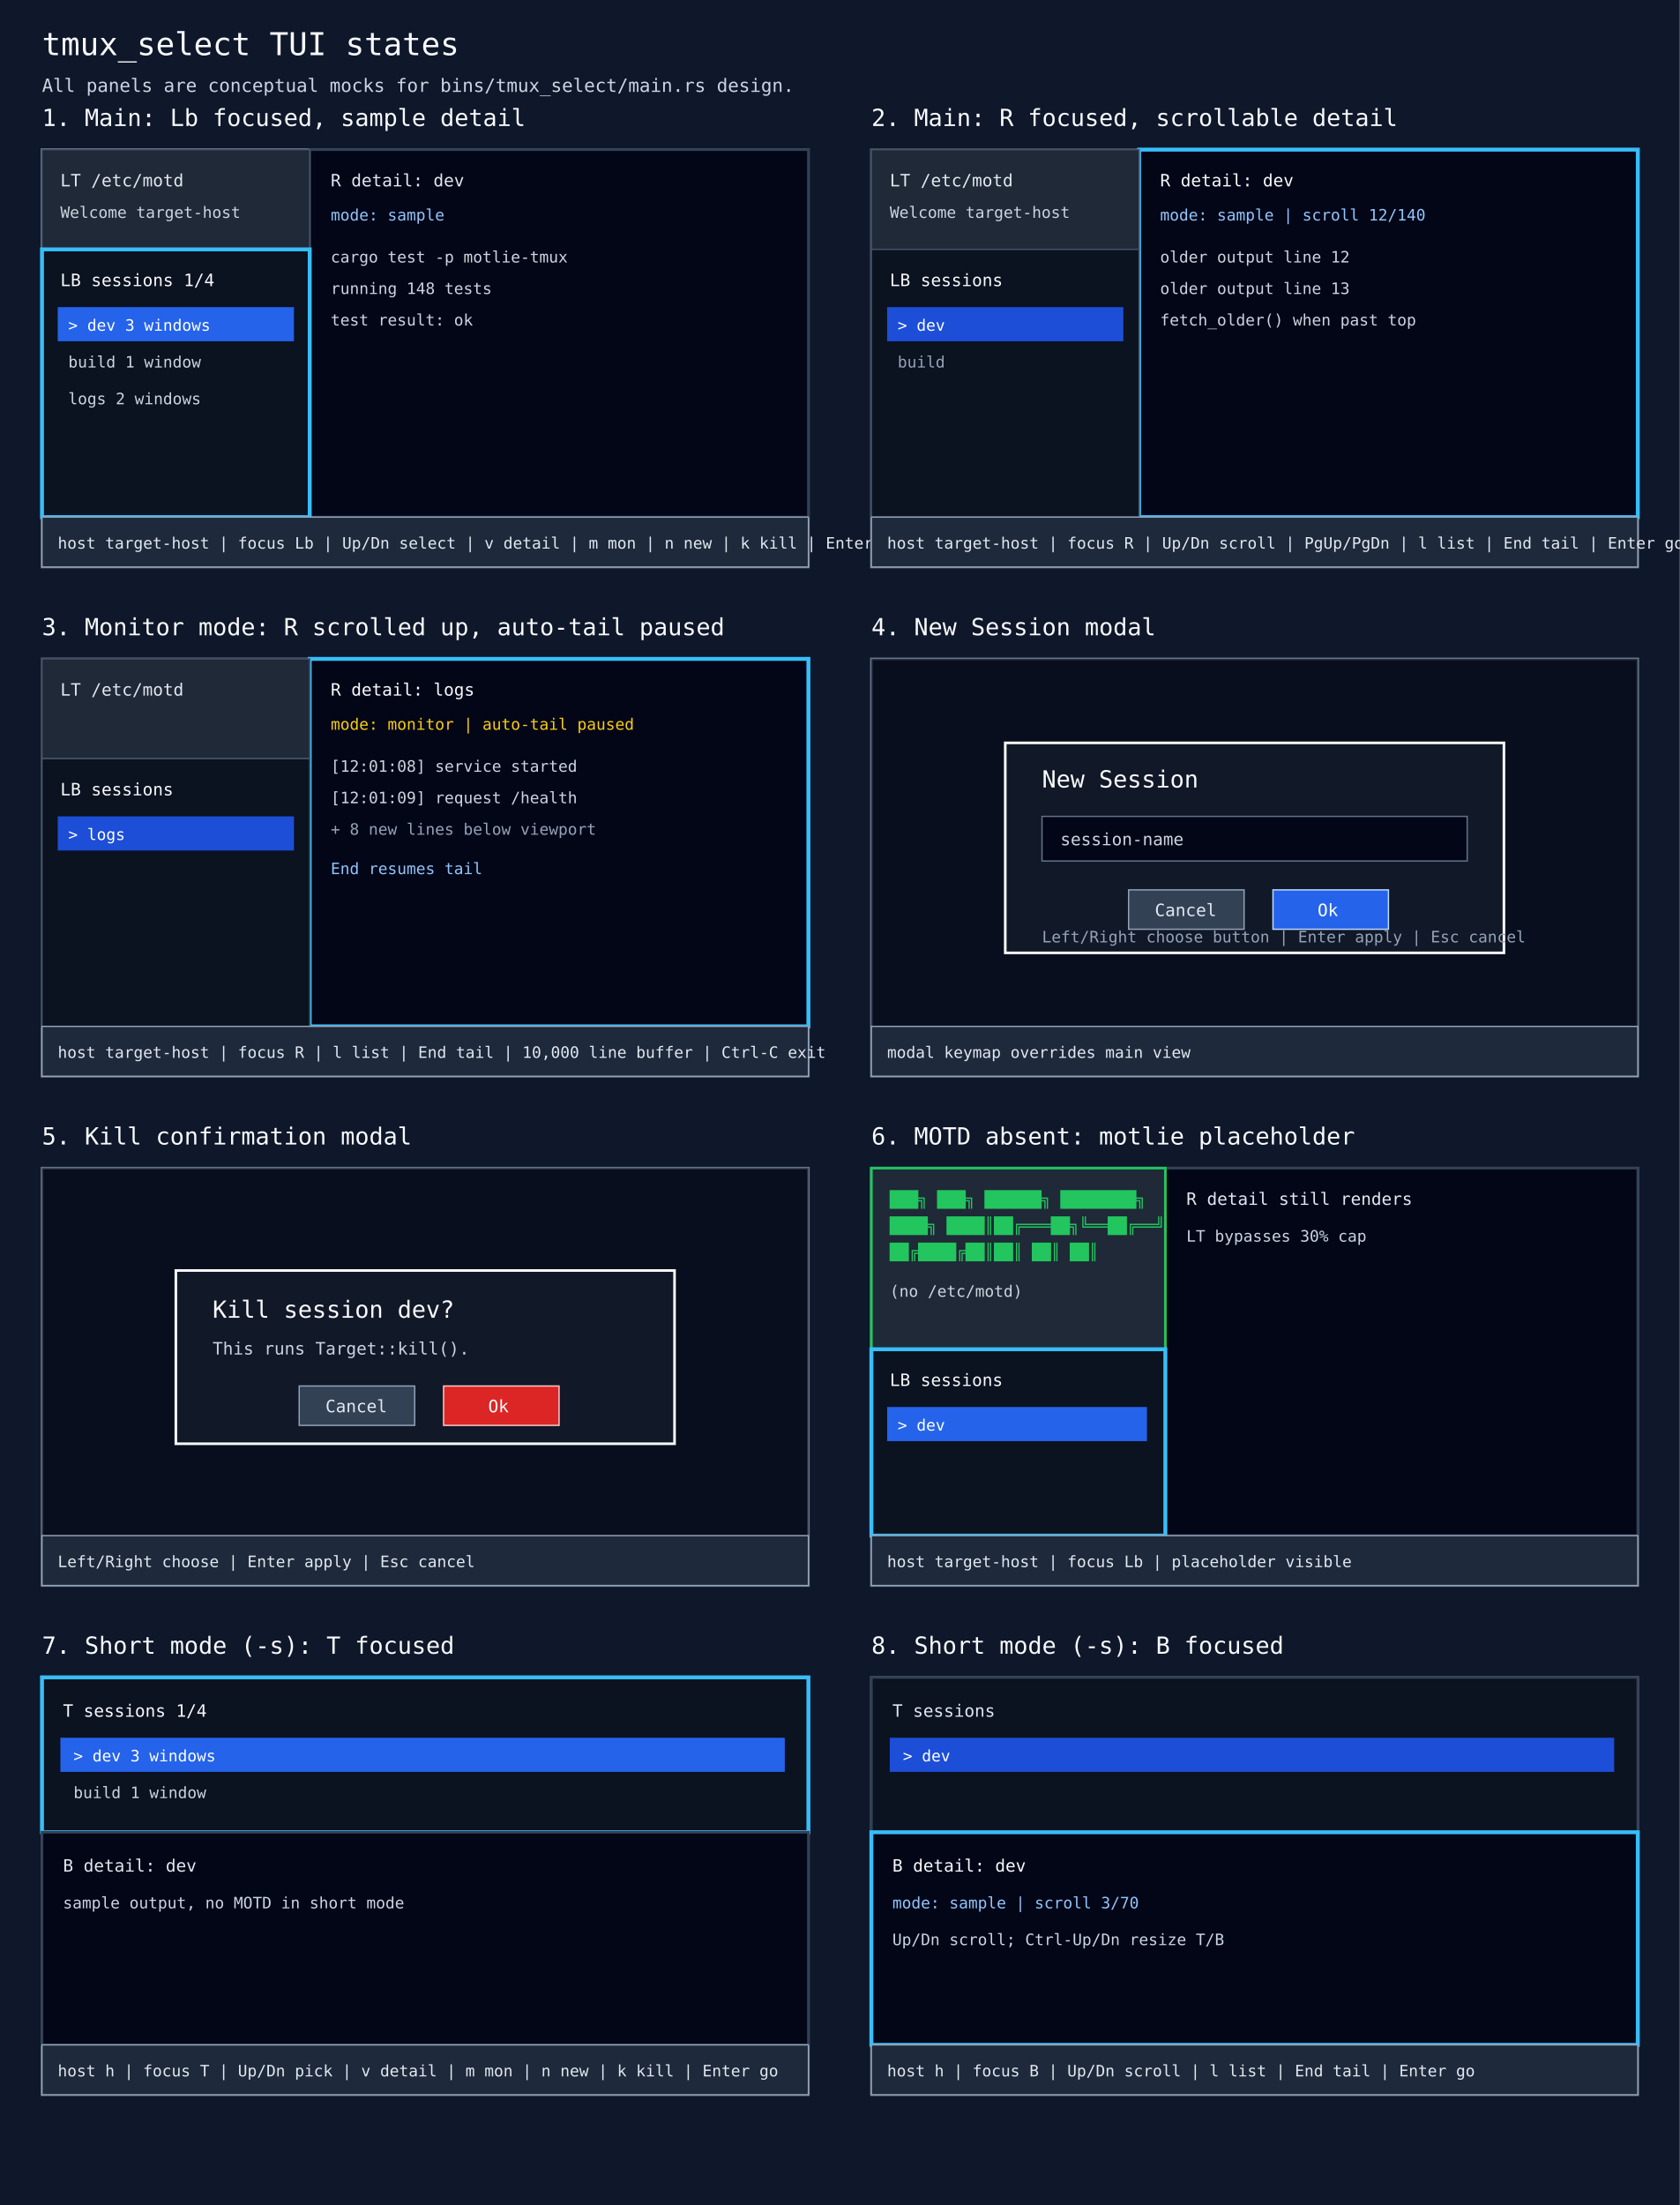
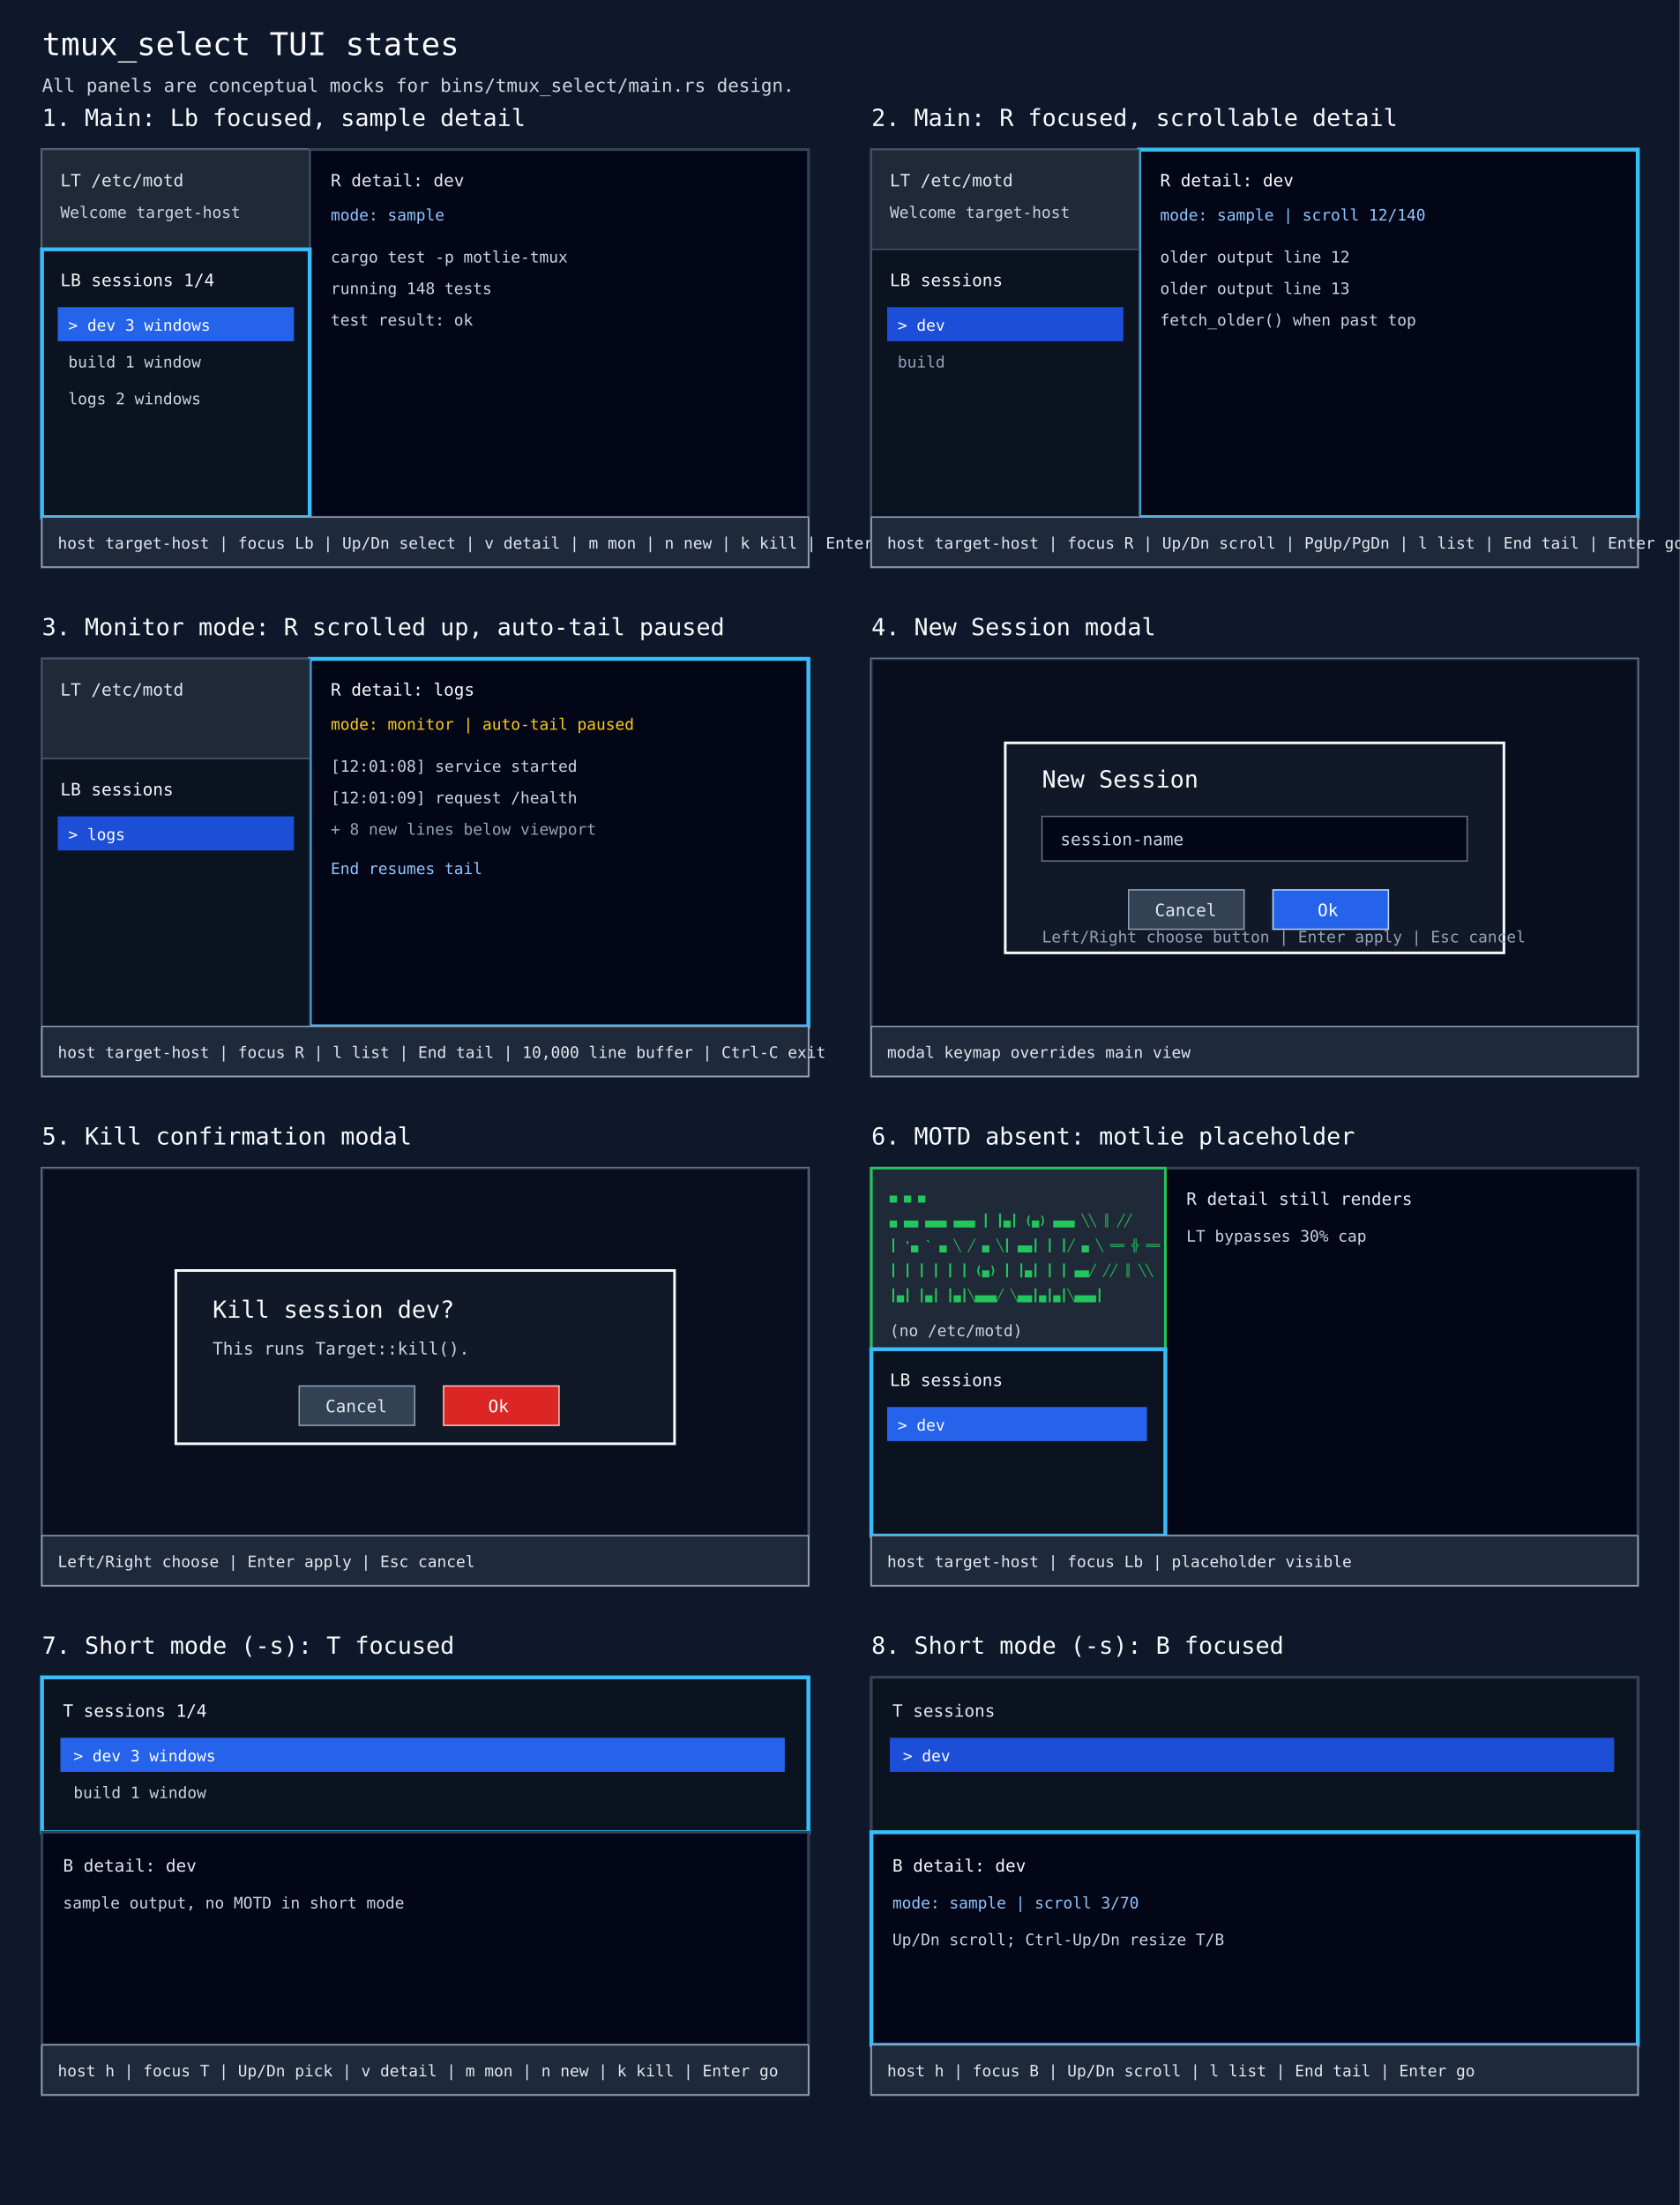
<svg xmlns="http://www.w3.org/2000/svg" width="1280" height="1680" viewBox="0 0 1280 1680" role="img" aria-label="tmux_select TUI design mock with eight selector states">
  <rect x="0" y="0" width="1280" height="1680" fill="#0f172a" />
  <text x="32" y="42" fill="#f8fafc" font-family="monospace" font-size="24">tmux_select TUI states</text>
  <text x="32" y="70" fill="#cbd5e1" font-family="monospace" font-size="14">All panels are conceptual mocks for bins/tmux_select/main.rs design.</text>
  <g transform="translate(32 96)">
    <text x="0" y="0" fill="#f8fafc" font-family="monospace" font-size="18">1. Main: Lb focused, sample detail</text>
    <rect x="0" y="18" width="584" height="318" fill="#020617" stroke="#64748b" stroke-width="2" />
    <rect x="0" y="18" width="204" height="280" fill="#111827" stroke="#64748b" stroke-width="2" />
    <rect x="204" y="18" width="380" height="280" fill="#020617" stroke="#334155" stroke-width="2" />
    <rect x="0" y="18" width="204" height="76" fill="#1f2937" stroke="#475569" stroke-width="1" />
    <rect x="0" y="94" width="204" height="204" fill="#0b1220" stroke="#38bdf8" stroke-width="3" />
    <text x="14" y="46" fill="#e2e8f0" font-family="monospace" font-size="13">LT /etc/motd</text>
    <text x="14" y="70" fill="#cbd5e1" font-family="monospace" font-size="12">Welcome target-host</text>
    <text x="14" y="122" fill="#f8fafc" font-family="monospace" font-size="13">LB sessions 1/4</text>
    <rect x="12" y="138" width="180" height="26" fill="#2563eb" />
    <text x="20" y="156" fill="#ffffff" font-family="monospace" font-size="12">&gt; dev      3 windows</text>
    <text x="20" y="184" fill="#cbd5e1" font-family="monospace" font-size="12">  build    1 window</text>
    <text x="20" y="212" fill="#cbd5e1" font-family="monospace" font-size="12">  logs     2 windows</text>
    <text x="220" y="46" fill="#e2e8f0" font-family="monospace" font-size="13">R detail: dev</text>
    <text x="220" y="72" fill="#93c5fd" font-family="monospace" font-size="12">mode: sample</text>
    <text x="220" y="104" fill="#cbd5e1" font-family="monospace" font-size="12">cargo test -p motlie-tmux</text>
    <text x="220" y="128" fill="#cbd5e1" font-family="monospace" font-size="12">running 148 tests</text>
    <text x="220" y="152" fill="#cbd5e1" font-family="monospace" font-size="12">test result: ok</text>
    <rect x="0" y="298" width="584" height="38" fill="#1e293b" stroke="#94a3b8" stroke-width="1" />
    <text x="12" y="322" fill="#e2e8f0" font-family="monospace" font-size="12">host target-host | focus Lb | Up/Dn select | v detail | m mon | n new | k kill | Enter go</text>
  </g>
  <g transform="translate(664 96)">
    <text x="0" y="0" fill="#f8fafc" font-family="monospace" font-size="18">2. Main: R focused, scrollable detail</text>
    <rect x="0" y="18" width="584" height="318" fill="#020617" stroke="#64748b" stroke-width="2" />
    <rect x="0" y="18" width="204" height="280" fill="#111827" stroke="#334155" stroke-width="2" />
    <rect x="204" y="18" width="380" height="280" fill="#020617" stroke="#38bdf8" stroke-width="3" />
    <rect x="0" y="18" width="204" height="76" fill="#1f2937" stroke="#475569" stroke-width="1" />
    <rect x="0" y="94" width="204" height="204" fill="#0b1220" stroke="#475569" stroke-width="1" />
    <text x="14" y="46" fill="#e2e8f0" font-family="monospace" font-size="13">LT /etc/motd</text>
    <text x="14" y="70" fill="#cbd5e1" font-family="monospace" font-size="12">Welcome target-host</text>
    <text x="14" y="122" fill="#f8fafc" font-family="monospace" font-size="13">LB sessions</text>
    <rect x="12" y="138" width="180" height="26" fill="#1d4ed8" />
    <text x="20" y="156" fill="#ffffff" font-family="monospace" font-size="12">&gt; dev</text>
    <text x="20" y="184" fill="#94a3b8" font-family="monospace" font-size="12">  build</text>
    <text x="220" y="46" fill="#f8fafc" font-family="monospace" font-size="13">R detail: dev</text>
    <text x="220" y="72" fill="#93c5fd" font-family="monospace" font-size="12">mode: sample | scroll 12/140</text>
    <text x="220" y="104" fill="#cbd5e1" font-family="monospace" font-size="12">older output line 12</text>
    <text x="220" y="128" fill="#cbd5e1" font-family="monospace" font-size="12">older output line 13</text>
    <text x="220" y="152" fill="#cbd5e1" font-family="monospace" font-size="12">fetch_older() when past top</text>
    <rect x="0" y="298" width="584" height="38" fill="#1e293b" stroke="#94a3b8" stroke-width="1" />
    <text x="12" y="322" fill="#e2e8f0" font-family="monospace" font-size="12">host target-host | focus R | Up/Dn scroll | PgUp/PgDn | l list | End tail | Enter go</text>
  </g>
  <g transform="translate(32 484)">
    <text x="0" y="0" fill="#f8fafc" font-family="monospace" font-size="18">3. Monitor mode: R scrolled up, auto-tail paused</text>
    <rect x="0" y="18" width="584" height="318" fill="#020617" stroke="#64748b" stroke-width="2" />
    <rect x="0" y="18" width="204" height="280" fill="#111827" stroke="#334155" stroke-width="2" />
    <rect x="204" y="18" width="380" height="280" fill="#020617" stroke="#38bdf8" stroke-width="3" />
    <rect x="0" y="18" width="204" height="76" fill="#1f2937" stroke="#475569" stroke-width="1" />
    <rect x="0" y="94" width="204" height="204" fill="#0b1220" stroke="#475569" stroke-width="1" />
    <text x="14" y="46" fill="#e2e8f0" font-family="monospace" font-size="13">LT /etc/motd</text>
    <text x="14" y="122" fill="#f8fafc" font-family="monospace" font-size="13">LB sessions</text>
    <rect x="12" y="138" width="180" height="26" fill="#1d4ed8" />
    <text x="20" y="156" fill="#ffffff" font-family="monospace" font-size="12">&gt; logs</text>
    <text x="220" y="46" fill="#f8fafc" font-family="monospace" font-size="13">R detail: logs</text>
    <text x="220" y="72" fill="#facc15" font-family="monospace" font-size="12">mode: monitor | auto-tail paused</text>
    <text x="220" y="104" fill="#cbd5e1" font-family="monospace" font-size="12">[12:01:08] service started</text>
    <text x="220" y="128" fill="#cbd5e1" font-family="monospace" font-size="12">[12:01:09] request /health</text>
    <text x="220" y="152" fill="#94a3b8" font-family="monospace" font-size="12">+ 8 new lines below viewport</text>
    <text x="220" y="182" fill="#93c5fd" font-family="monospace" font-size="12">End resumes tail</text>
    <rect x="0" y="298" width="584" height="38" fill="#1e293b" stroke="#94a3b8" stroke-width="1" />
    <text x="12" y="322" fill="#e2e8f0" font-family="monospace" font-size="12">host target-host | focus R | l list | End tail | 10,000 line buffer | Ctrl-C exit</text>
  </g>
  <g transform="translate(664 484)">
    <text x="0" y="0" fill="#f8fafc" font-family="monospace" font-size="18">4. New Session modal</text>
    <rect x="0" y="18" width="584" height="318" fill="#020617" stroke="#64748b" stroke-width="2" />
    <rect x="0" y="18" width="584" height="280" fill="#0b1220" opacity="0.65" />
    <rect x="102" y="82" width="380" height="160" fill="#111827" stroke="#f8fafc" stroke-width="2" />
    <text x="130" y="116" fill="#f8fafc" font-family="monospace" font-size="18">New Session</text>
    <rect x="130" y="138" width="324" height="34" fill="#020617" stroke="#64748b" stroke-width="1" />
    <text x="144" y="160" fill="#cbd5e1" font-family="monospace" font-size="13">session-name</text>
    <rect x="196" y="194" width="88" height="30" fill="#334155" stroke="#94a3b8" />
    <text x="216" y="214" fill="#e2e8f0" font-family="monospace" font-size="13">Cancel</text>
    <rect x="306" y="194" width="88" height="30" fill="#2563eb" stroke="#bfdbfe" />
    <text x="340" y="214" fill="#ffffff" font-family="monospace" font-size="13">Ok</text>
    <text x="130" y="234" fill="#94a3b8" font-family="monospace" font-size="12">Left/Right choose button | Enter apply | Esc cancel</text>
    <rect x="0" y="298" width="584" height="38" fill="#1e293b" stroke="#94a3b8" stroke-width="1" />
    <text x="12" y="322" fill="#e2e8f0" font-family="monospace" font-size="12">modal keymap overrides main view</text>
  </g>
  <g transform="translate(32 872)">
    <text x="0" y="0" fill="#f8fafc" font-family="monospace" font-size="18">5. Kill confirmation modal</text>
    <rect x="0" y="18" width="584" height="318" fill="#020617" stroke="#64748b" stroke-width="2" />
    <rect x="0" y="18" width="584" height="280" fill="#0b1220" opacity="0.65" />
    <rect x="102" y="96" width="380" height="132" fill="#111827" stroke="#f8fafc" stroke-width="2" />
    <text x="130" y="132" fill="#f8fafc" font-family="monospace" font-size="18">Kill session dev?</text>
    <text x="130" y="160" fill="#cbd5e1" font-family="monospace" font-size="13">This runs Target::kill().</text>
    <rect x="196" y="184" width="88" height="30" fill="#334155" stroke="#94a3b8" />
    <text x="216" y="204" fill="#e2e8f0" font-family="monospace" font-size="13">Cancel</text>
    <rect x="306" y="184" width="88" height="30" fill="#dc2626" stroke="#fecaca" />
    <text x="340" y="204" fill="#ffffff" font-family="monospace" font-size="13">Ok</text>
    <rect x="0" y="298" width="584" height="38" fill="#1e293b" stroke="#94a3b8" stroke-width="1" />
    <text x="12" y="322" fill="#e2e8f0" font-family="monospace" font-size="12">Left/Right choose | Enter apply | Esc cancel</text>
  </g>
  <g transform="translate(664 872)">
    <text x="0" y="0" fill="#f8fafc" font-family="monospace" font-size="18">6. MOTD absent: motlie placeholder</text>
    <rect x="0" y="18" width="584" height="318" fill="#020617" stroke="#64748b" stroke-width="2" />
    <rect x="0" y="18" width="224" height="280" fill="#111827" stroke="#64748b" stroke-width="2" />
    <rect x="224" y="18" width="360" height="280" fill="#020617" stroke="#334155" stroke-width="2" />
    <rect x="0" y="18" width="224" height="138" fill="#1f2937" stroke="#22c55e" stroke-width="2" />
    <rect x="0" y="156" width="224" height="142" fill="#0b1220" stroke="#38bdf8" stroke-width="3" />
-     <text x="14" y="46" fill="#22c55e" font-family="monospace" font-size="12" font-weight="700">███╗   ███╗ ██████╗ ████████╗</text>
-     <text x="14" y="66" fill="#22c55e" font-family="monospace" font-size="12" font-weight="700">████╗ ████║██╔═══██╗╚══██╔══╝</text>
-     <text x="14" y="86" fill="#22c55e" font-family="monospace" font-size="12" font-weight="700">██╔████╔██║██║   ██║   ██║</text>
-     <text x="14" y="116" fill="#cbd5e1" font-family="monospace" font-size="12">(no /etc/motd)</text>
+     <text x="14" y="42" fill="#22c55e" font-family="monospace" font-size="9" font-weight="700">▄   ▄ ▄</text>
+     <text x="14" y="61" fill="#22c55e" font-family="monospace" font-size="9" font-weight="700"> ▄ ▄▄ ▄▄▄   ▄▄▄ ┃ ┃▄┃ (▄) ▄▄▄   ╲╲ ║ ╱╱</text>
+     <text x="14" y="80" fill="#22c55e" font-family="monospace" font-size="9" font-weight="700">┃ '▄ ` ▄ ╲ ╱ ▄ ╲┃ ▄▄┃ ┃ ┃╱ ▄ ╲  ══ ╬ ══</text>
+     <text x="14" y="99" fill="#22c55e" font-family="monospace" font-size="9" font-weight="700">┃ ┃ ┃ ┃ ┃ ┃ (▄) ┃ ┃▄┃ ┃ ┃  ▄▄╱  ╱╱ ║ ╲╲</text>
+     <text x="14" y="118" fill="#22c55e" font-family="monospace" font-size="9" font-weight="700">┃▄┃ ┃▄┃ ┃▄┃╲▄▄▄╱ ╲▄▄┃▄┃▄┃╲▄▄▄┃</text>
+     <text x="14" y="146" fill="#cbd5e1" font-family="monospace" font-size="12">(no /etc/motd)</text>
    <text x="14" y="184" fill="#f8fafc" font-family="monospace" font-size="13">LB sessions</text>
    <rect x="12" y="200" width="198" height="26" fill="#2563eb" />
    <text x="20" y="218" fill="#ffffff" font-family="monospace" font-size="12">&gt; dev</text>
    <text x="240" y="46" fill="#e2e8f0" font-family="monospace" font-size="13">R detail still renders</text>
    <text x="240" y="74" fill="#cbd5e1" font-family="monospace" font-size="12">LT bypasses 30% cap</text>
    <rect x="0" y="298" width="584" height="38" fill="#1e293b" stroke="#94a3b8" stroke-width="1" />
    <text x="12" y="322" fill="#e2e8f0" font-family="monospace" font-size="12">host target-host | focus Lb | placeholder visible</text>
  </g>
  <g transform="translate(32 1260)">
    <text x="0" y="0" fill="#f8fafc" font-family="monospace" font-size="18">7. Short mode (-s): T focused</text>
    <rect x="0" y="18" width="584" height="318" fill="#020617" stroke="#64748b" stroke-width="2" />
    <rect x="0" y="18" width="584" height="118" fill="#0b1220" stroke="#38bdf8" stroke-width="3" />
    <rect x="0" y="136" width="584" height="162" fill="#020617" stroke="#334155" stroke-width="2" />
    <text x="16" y="48" fill="#f8fafc" font-family="monospace" font-size="13">T sessions 1/4</text>
    <rect x="14" y="64" width="552" height="26" fill="#2563eb" />
    <text x="24" y="82" fill="#ffffff" font-family="monospace" font-size="12">&gt; dev      3 windows</text>
    <text x="24" y="110" fill="#cbd5e1" font-family="monospace" font-size="12">  build    1 window</text>
    <text x="16" y="166" fill="#e2e8f0" font-family="monospace" font-size="13">B detail: dev</text>
    <text x="16" y="194" fill="#cbd5e1" font-family="monospace" font-size="12">sample output, no MOTD in short mode</text>
    <rect x="0" y="298" width="584" height="38" fill="#1e293b" stroke="#94a3b8" stroke-width="1" />
    <text x="12" y="322" fill="#e2e8f0" font-family="monospace" font-size="12">host h | focus T | Up/Dn pick | v detail | m mon | n new | k kill | Enter go</text>
  </g>
  <g transform="translate(664 1260)">
    <text x="0" y="0" fill="#f8fafc" font-family="monospace" font-size="18">8. Short mode (-s): B focused</text>
    <rect x="0" y="18" width="584" height="318" fill="#020617" stroke="#64748b" stroke-width="2" />
    <rect x="0" y="18" width="584" height="118" fill="#0b1220" stroke="#334155" stroke-width="2" />
    <rect x="0" y="136" width="584" height="162" fill="#020617" stroke="#38bdf8" stroke-width="3" />
    <text x="16" y="48" fill="#e2e8f0" font-family="monospace" font-size="13">T sessions</text>
    <rect x="14" y="64" width="552" height="26" fill="#1d4ed8" />
    <text x="24" y="82" fill="#ffffff" font-family="monospace" font-size="12">&gt; dev</text>
    <text x="16" y="166" fill="#f8fafc" font-family="monospace" font-size="13">B detail: dev</text>
    <text x="16" y="194" fill="#93c5fd" font-family="monospace" font-size="12">mode: sample | scroll 3/70</text>
    <text x="16" y="222" fill="#cbd5e1" font-family="monospace" font-size="12">Up/Dn scroll; Ctrl-Up/Dn resize T/B</text>
    <rect x="0" y="298" width="584" height="38" fill="#1e293b" stroke="#94a3b8" stroke-width="1" />
    <text x="12" y="322" fill="#e2e8f0" font-family="monospace" font-size="12">host h | focus B | Up/Dn scroll | l list | End tail | Enter go</text>
  </g>
</svg>
